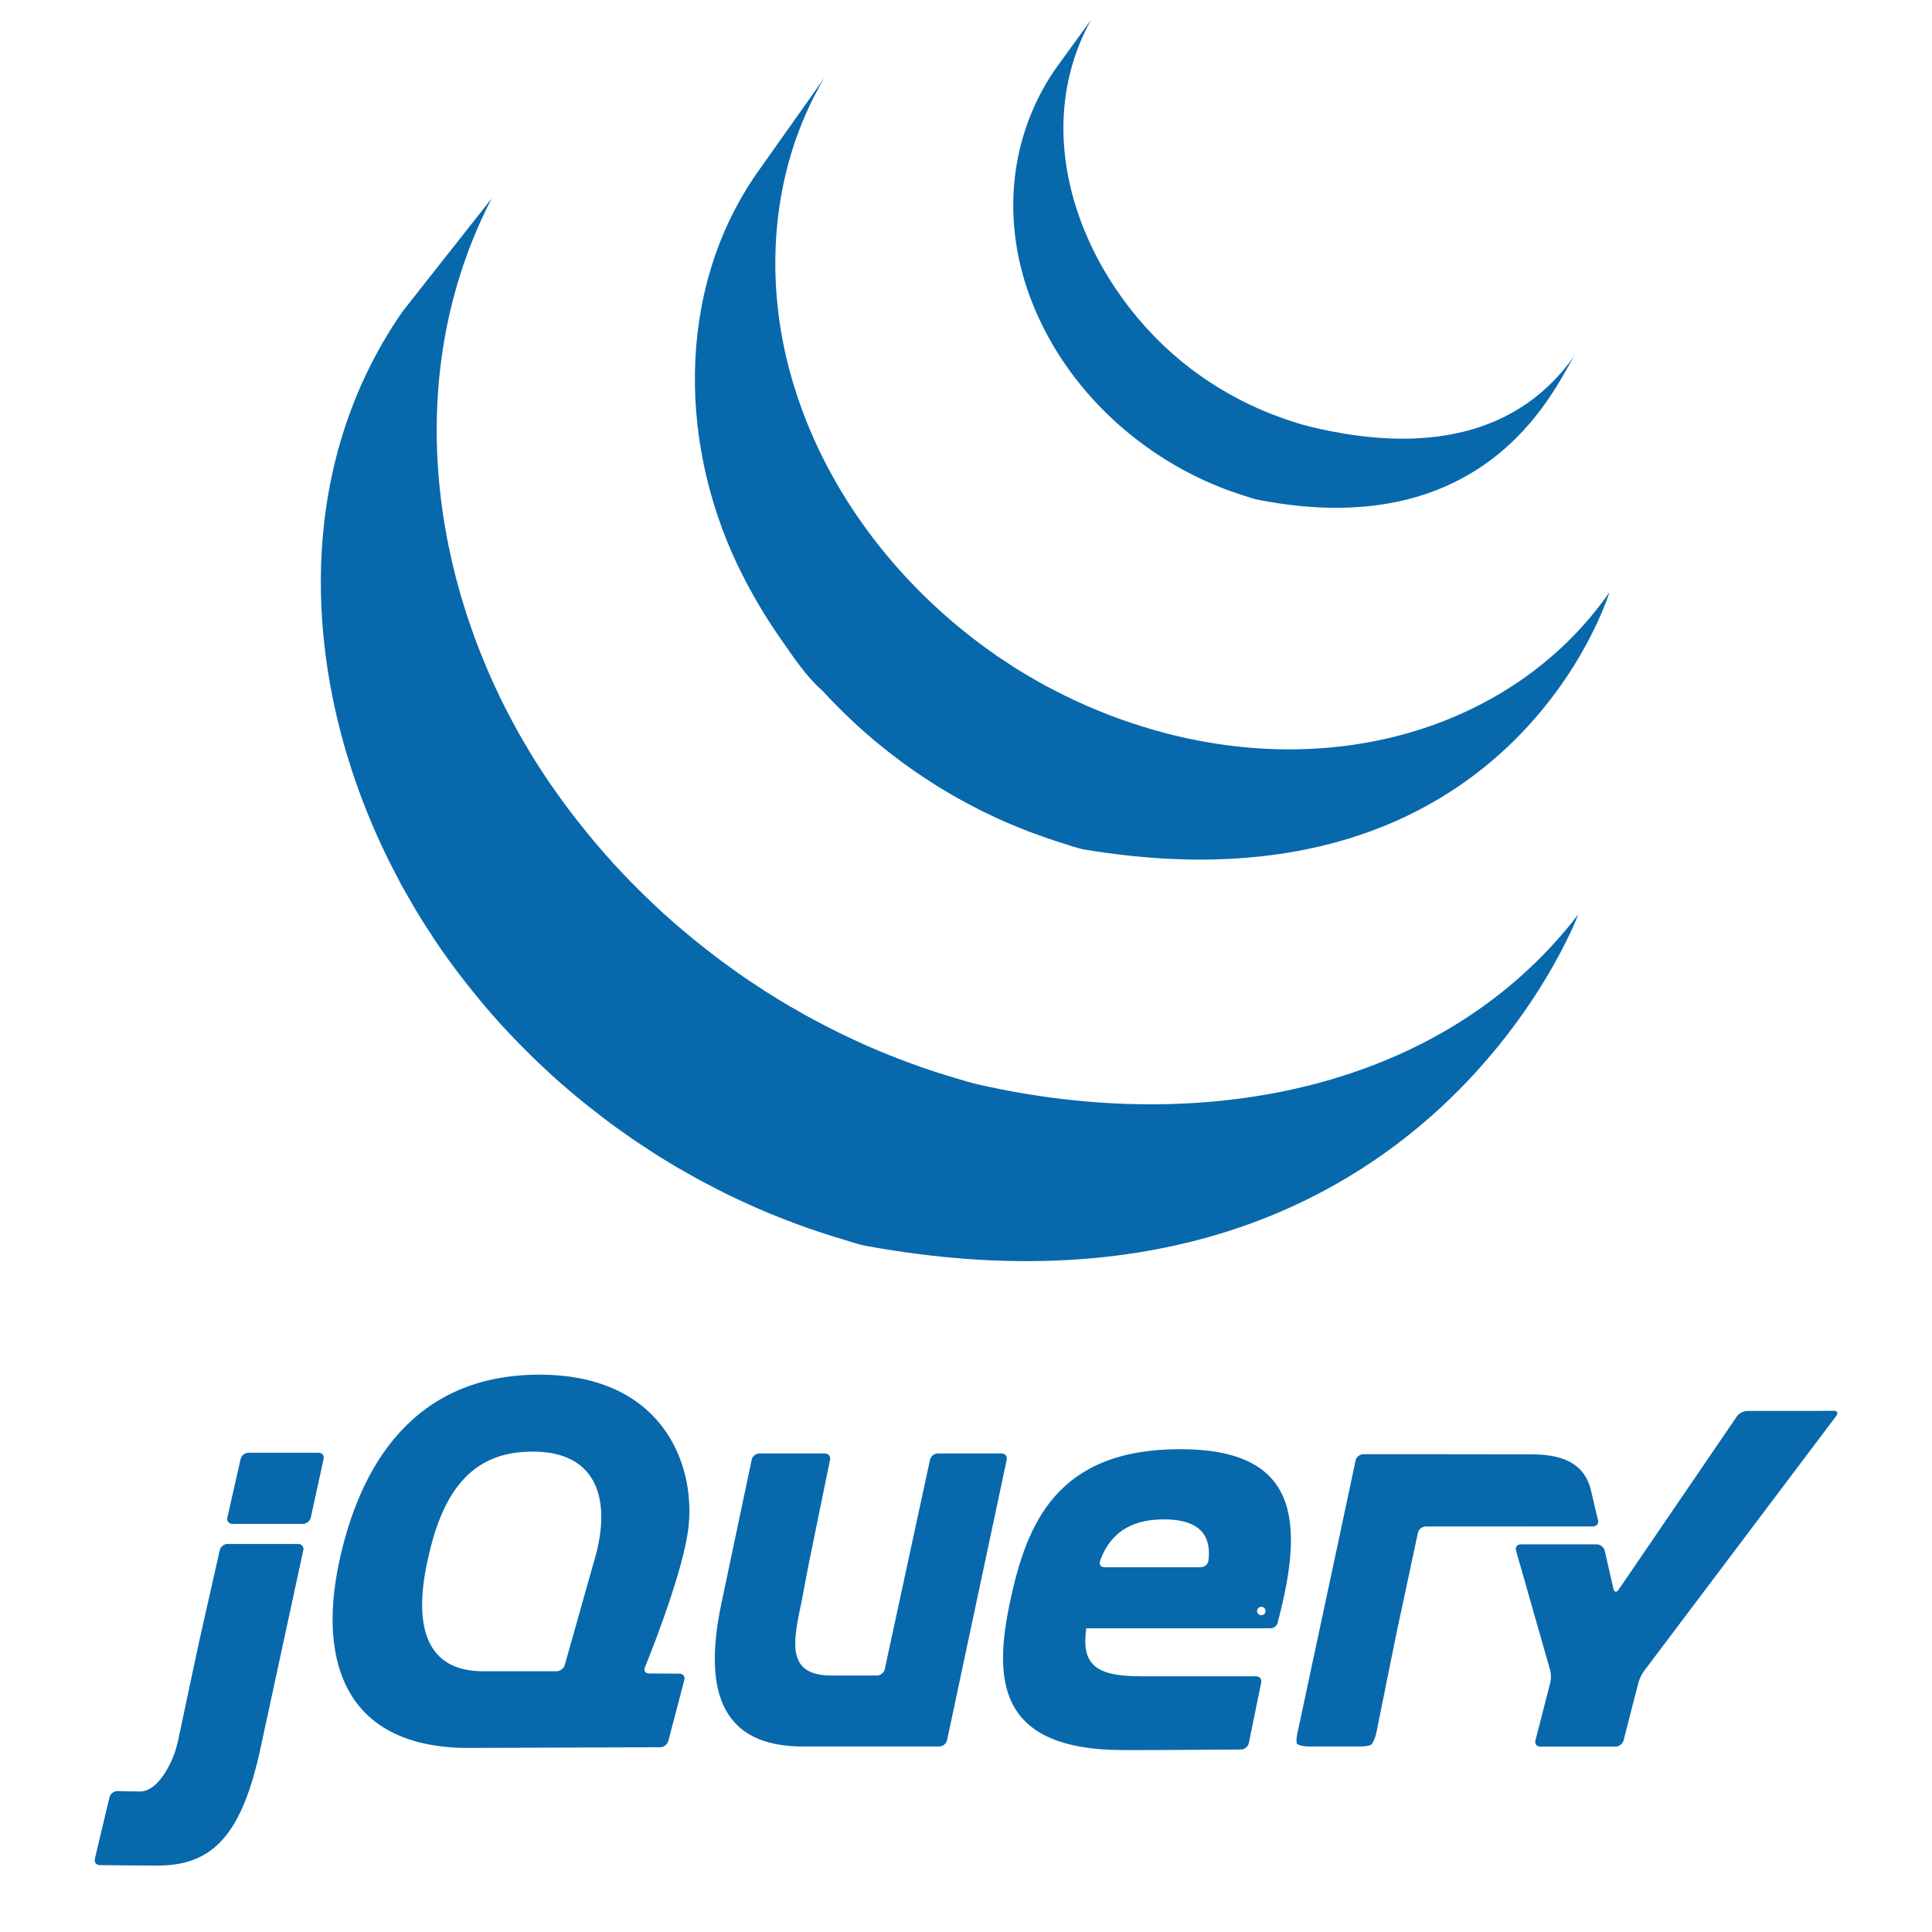
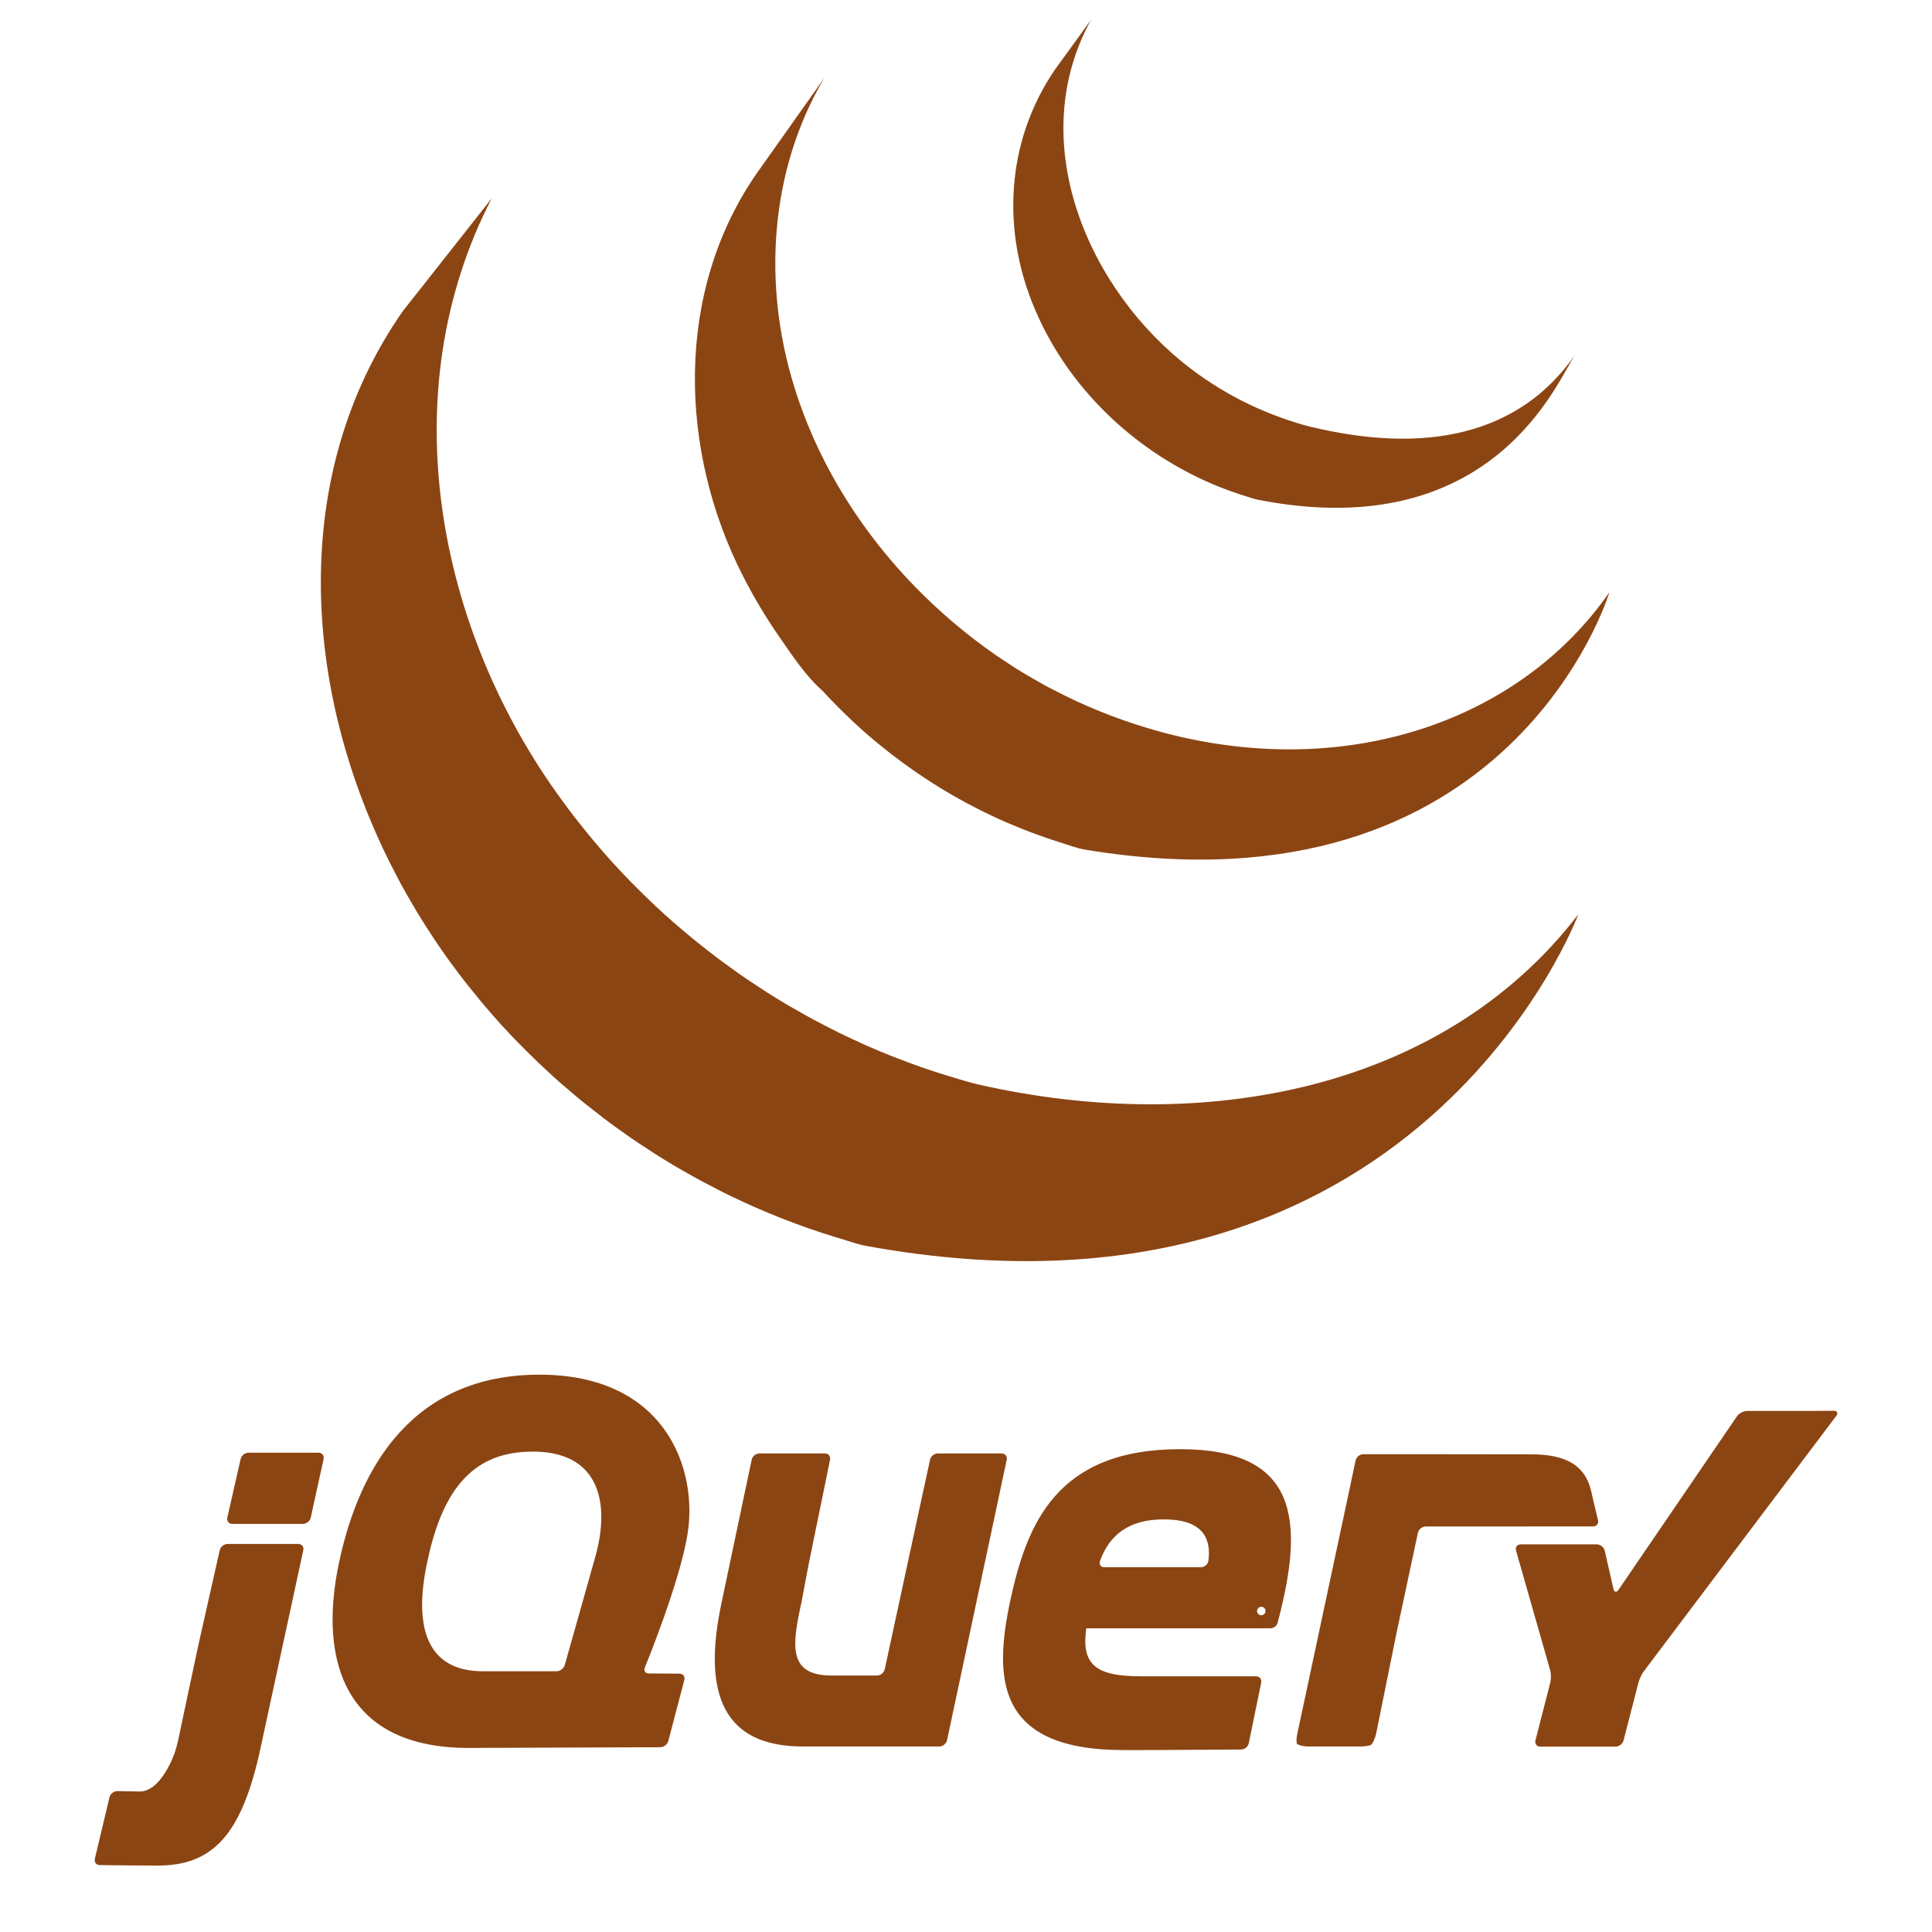
<svg xmlns="http://www.w3.org/2000/svg" viewBox="0 0 128 128">
-   <path fill="#0868AC" d="M47.961 79.02l.193.094.344.166c.439.209.882.416 1.329.615l.281.125c.513.225 1.029.439 1.551.645l.378.148c.482.188.972.37 1.463.543l.184.063c.539.188 1.083.363 1.632.534l.395.117c.558.169 1.109.37 1.685.477 36.554 6.665 47.171-21.967 47.171-21.967-8.918 11.618-24.747 14.683-39.745 11.271-.568-.128-1.12-.306-1.674-.47l-.417-.126c-.541-.166-1.079-.341-1.612-.524l-.221-.08c-.478-.168-.951-.346-1.421-.527l-.398-.156c-.516-.203-1.028-.416-1.534-.638l-.307-.136c-.435-.197-.866-.396-1.294-.602l-.375-.18c-.336-.164-.669-.339-1.001-.51l-.668-.35c-.405-.217-.803-.442-1.199-.673l-.405-.226c-.527-.311-1.048-.632-1.563-.958l-.421-.28c-.374-.241-.746-.486-1.112-.739l-.358-.252c-.354-.25-.704-.503-1.051-.76l-.466-.353c-.318-.243-.635-.488-.948-.74l-.423-.34c-.398-.328-.792-.657-1.182-.995l-.129-.109c-.423-.368-.836-.747-1.244-1.127l-.35-.337c-.303-.287-.6-.577-.893-.874l-.35-.35c-.372-.381-.737-.767-1.095-1.158l-.054-.058c-.379-.414-.749-.837-1.111-1.264l-.291-.346c-.27-.325-.538-.655-.799-.988l-.293-.364c-.315-.408-.622-.815-.923-1.229-8.326-11.358-11.318-27.023-4.663-39.888l-5.899 7.482c-7.559 10.863-6.617 24.997-.844 36.541l.423.821.271.52.168.299.301.539c.179.316.362.63.55.944l.315.519c.208.336.421.668.64 1l.272.422c.301.448.609.896.926 1.336l.027.035.156.211c.275.379.558.753.844 1.123l.318.404c.255.321.516.641.78.959l.298.355c.355.419.717.835 1.087 1.242l.022.023.042.046c.36.394.73.778 1.104 1.164l.354.357c.29.292.584.579.882.865l.361.343c.397.374.798.741 1.208 1.101l.02.015.21.18c.361.312.729.623 1.099.928l.455.362c.302.242.608.481.916.716l.489.372c.34.25.682.496 1.027.737l.375.266.103.073c.328.226.663.442.998.659l.432.288c.513.325 1.035.646 1.562.956l.432.244c.388.223.777.442 1.172.656l.648.336.84.437zM51.654 42.225c.819 1.174 1.726 2.57 2.813 3.514.394.434.806.856 1.226 1.273l.324.318c.409.396.824.785 1.252 1.164l.052.044.012.013c.475.416.965.816 1.463 1.21l.333.26c.5.383 1.009.759 1.531 1.118l.045.033.698.46.332.22c.373.238.75.472 1.135.694l.16.093c.331.191.667.379 1.003.561l.356.187.702.363.106.048c.482.237.968.465 1.464.682l.323.133c.396.168.797.333 1.199.487l.514.188c.366.136.732.26 1.102.383l.499.16c.526.163 1.045.369 1.593.46 28.222 4.677 34.738-17.054 34.738-17.054-5.874 8.459-17.248 12.494-29.386 9.344-.539-.142-1.071-.295-1.598-.462l-.481-.155c-.375-.121-.748-.25-1.118-.385l-.504-.188c-.405-.156-.807-.317-1.204-.485l-.324-.138c-.498-.217-.989-.445-1.472-.685l-.739-.376-.426-.219c-.314-.17-.626-.348-.934-.527l-.223-.127c-.383-.223-.759-.453-1.132-.689l-.341-.229-.732-.484c-.521-.359-1.027-.734-1.525-1.115l-.343-.271c-5.313-4.193-9.524-9.927-11.527-16.428-2.098-6.74-1.646-14.308 1.989-20.449l-4.466 6.306c-5.466 7.865-5.169 18.396-.905 26.715.714 1.393 1.517 2.747 2.416 4.035zM81.401 32.494l.701.243.309.098c.333.104.662.226 1.005.29 15.583 3.011 19.811-7.997 20.936-9.617-3.703 5.331-9.925 6.61-17.56 4.757-.603-.146-1.266-.363-1.848-.57-.745-.266-1.479-.568-2.193-.91-1.356-.652-2.648-1.441-3.846-2.347-6.832-5.185-11.076-15.072-6.618-23.126l-2.412 3.324c-3.222 4.743-3.539 10.633-1.303 15.869 2.358 5.56 7.19 9.92 12.829 11.989zM66.359 96.295h-4.226c-.234 0-.467.188-.517.417l-1.5 6.94-1.5 6.94c-.049.229-.282.417-.516.417h-2.991c-2.959 0-2.617-2.047-2.011-4.851l.018-.085.066-.354.012-.066.135-.72.145-.771.154-.785.682-3.332.683-3.332c.047-.23-.107-.419-.341-.419h-4.337c-.234 0-.466.188-.514.418l-.933 4.424-.932 4.425-.002.006-.086.412c-1.074 4.903-.79 9.58 5.048 9.727l.17.003h9.163c.234 0 .467-.188.516-.417l1.976-9.289 1.976-9.29c.049-.23-.103-.417-.338-.418zM21.103 96.246h-4.64c-.235 0-.469.188-.521.416l-.44 1.942-.44 1.942c-.051.229.098.416.333.416h4.676c.235 0 .468-.188.518-.417l.425-1.941.425-1.941c.049-.229-.101-.417-.336-.417zM19.757 102.29h-4.677c-.234 0-.469.188-.521.416l-.657 2.91-.656 2.909-.183.834-.631 2.97-.63 2.971c-.049.229-.15.599-.225.821 0 0-.874 2.6-2.343 2.57l-.184-.004-1.271-.023h-.001c-.234-.003-.469.18-.524.407l-.485 2.039-.484 2.038c-.055.228.093.416.326.42.833.01 2.699.031 3.828.031 3.669 0 5.604-2.033 6.843-7.883l1.451-6.714 1.361-6.297c.049-.227-.103-.415-.337-.415zM105.874 100.716l-.194-.801-.191-.82-.097-.414c-.38-1.477-1.495-2.328-3.917-2.328l-3.77-.004-3.472-.005h-3.907c-.234 0-.466.188-.515.417l-.173.816-.204.964-.057.271-1.759 8.24-1.67 7.822c-.05.23-.066.512-.038.626.028.115.479.209.713.209h3.524c.235 0 .532-.042.66-.094s.317-.513.364-.742l.626-3.099.627-3.1.001-.005.084-.413.76-3.56.671-3.144c.05-.229.281-.416.515-.417l11.089-.005c.235.002.383-.185.33-.414zM120.149 93.476l-.854.003h-3.549c-.235 0-.536.159-.667.353l-7.849 11.498c-.132.194-.283.166-.335-.062l-.578-2.533c-.052-.229-.287-.416-.522-.416h-5.045c-.235 0-.374.184-.31.409l2.261 7.921c.064.226.069.596.011.824l-.985 3.833c-.059.228.085.413.32.413h4.987c.234 0 .474-.186.532-.413l.986-3.833c.058-.229.221-.567.363-.755l12.742-16.911c.142-.188.065-.341-.169-.339l-1.339.008zM80.063 103.395v-.004c-.029.254-.264.441-.499.441h-6.397c-.222 0-.334-.15-.301-.336l.006-.015-.004.002.003-.021.029-.109c.611-1.624 1.855-2.69 4.194-2.69 2.634-.001 3.148 1.285 2.969 2.732zm-1.877-7.384c-8.211 0-10.157 4.984-11.249 10.015-1.091 5.128-.998 9.921 7.5 9.921h1.03l.256-.001h.06l1.02-.003h.018c2.244-.009 4.495-.026 5.406-.033.233-.004.461-.191.509-.42l.344-1.681.067-.327.41-2.006c.047-.229-.106-.418-.341-.418h-7.639c-3.039 0-3.941-.807-3.608-3.181h12.211l-.001.001.008-.001c.194-.003.374-.137.445-.315l.029-.106-.001.001c1.813-6.839 1.293-11.445-6.474-11.446zM39.376 103.369l-.116.409v.001l-.922 3.268-.922 3.267c-.063.227-.308.411-.543.411h-4.88c-3.702 0-4.604-2.896-3.702-7.166.901-4.368 2.668-7.083 6.312-7.358 4.98-.376 5.976 3.126 4.773 7.168zm3.348 7.105s2.301-5.588 2.823-8.814c.713-4.319-1.45-10.585-9.804-10.585-8.306 0-11.914 5.981-13.29 12.484-1.376 6.55.427 12.293 8.686 12.246l6.516-.024 6.089-.022c.234-.002.474-.188.534-.414l1.061-4.046c.059-.228-.084-.414-.319-.416l-1.017-.006-1.017-.006c-.199-.001-.313-.131-.289-.302l.027-.095zM83.844 106.733c0 .155-.125.281-.28.281-.154 0-.28-.126-.28-.281 0-.154.125-.279.28-.279.155 0 .28.125.28.279z" />
+   <path fill="#8b4513" d="M47.961 79.02l.193.094.344.166c.439.209.882.416 1.329.615l.281.125c.513.225 1.029.439 1.551.645l.378.148c.482.188.972.37 1.463.543l.184.063c.539.188 1.083.363 1.632.534l.395.117c.558.169 1.109.37 1.685.477 36.554 6.665 47.171-21.967 47.171-21.967-8.918 11.618-24.747 14.683-39.745 11.271-.568-.128-1.12-.306-1.674-.47l-.417-.126c-.541-.166-1.079-.341-1.612-.524l-.221-.08c-.478-.168-.951-.346-1.421-.527l-.398-.156c-.516-.203-1.028-.416-1.534-.638l-.307-.136c-.435-.197-.866-.396-1.294-.602l-.375-.18c-.336-.164-.669-.339-1.001-.51l-.668-.35c-.405-.217-.803-.442-1.199-.673l-.405-.226c-.527-.311-1.048-.632-1.563-.958l-.421-.28c-.374-.241-.746-.486-1.112-.739l-.358-.252c-.354-.25-.704-.503-1.051-.76l-.466-.353c-.318-.243-.635-.488-.948-.74l-.423-.34c-.398-.328-.792-.657-1.182-.995l-.129-.109c-.423-.368-.836-.747-1.244-1.127l-.35-.337c-.303-.287-.6-.577-.893-.874l-.35-.35c-.372-.381-.737-.767-1.095-1.158l-.054-.058c-.379-.414-.749-.837-1.111-1.264l-.291-.346c-.27-.325-.538-.655-.799-.988l-.293-.364c-.315-.408-.622-.815-.923-1.229-8.326-11.358-11.318-27.023-4.663-39.888l-5.899 7.482c-7.559 10.863-6.617 24.997-.844 36.541l.423.821.271.52.168.299.301.539c.179.316.362.63.55.944l.315.519c.208.336.421.668.64 1l.272.422c.301.448.609.896.926 1.336l.027.035.156.211c.275.379.558.753.844 1.123l.318.404c.255.321.516.641.78.959l.298.355c.355.419.717.835 1.087 1.242l.022.023.042.046c.36.394.73.778 1.104 1.164l.354.357c.29.292.584.579.882.865l.361.343c.397.374.798.741 1.208 1.101l.02.015.21.18c.361.312.729.623 1.099.928l.455.362c.302.242.608.481.916.716l.489.372c.34.25.682.496 1.027.737l.375.266.103.073c.328.226.663.442.998.659l.432.288c.513.325 1.035.646 1.562.956l.432.244c.388.223.777.442 1.172.656l.648.336.84.437zM51.654 42.225c.819 1.174 1.726 2.57 2.813 3.514.394.434.806.856 1.226 1.273l.324.318c.409.396.824.785 1.252 1.164l.052.044.012.013c.475.416.965.816 1.463 1.21l.333.26c.5.383 1.009.759 1.531 1.118l.045.033.698.46.332.22c.373.238.75.472 1.135.694l.16.093c.331.191.667.379 1.003.561l.356.187.702.363.106.048c.482.237.968.465 1.464.682l.323.133c.396.168.797.333 1.199.487l.514.188c.366.136.732.26 1.102.383l.499.16c.526.163 1.045.369 1.593.46 28.222 4.677 34.738-17.054 34.738-17.054-5.874 8.459-17.248 12.494-29.386 9.344-.539-.142-1.071-.295-1.598-.462l-.481-.155c-.375-.121-.748-.25-1.118-.385l-.504-.188c-.405-.156-.807-.317-1.204-.485l-.324-.138c-.498-.217-.989-.445-1.472-.685l-.739-.376-.426-.219c-.314-.17-.626-.348-.934-.527l-.223-.127c-.383-.223-.759-.453-1.132-.689l-.341-.229-.732-.484c-.521-.359-1.027-.734-1.525-1.115l-.343-.271c-5.313-4.193-9.524-9.927-11.527-16.428-2.098-6.74-1.646-14.308 1.989-20.449l-4.466 6.306c-5.466 7.865-5.169 18.396-.905 26.715.714 1.393 1.517 2.747 2.416 4.035zM81.401 32.494l.701.243.309.098c.333.104.662.226 1.005.29 15.583 3.011 19.811-7.997 20.936-9.617-3.703 5.331-9.925 6.61-17.56 4.757-.603-.146-1.266-.363-1.848-.57-.745-.266-1.479-.568-2.193-.91-1.356-.652-2.648-1.441-3.846-2.347-6.832-5.185-11.076-15.072-6.618-23.126l-2.412 3.324c-3.222 4.743-3.539 10.633-1.303 15.869 2.358 5.56 7.19 9.92 12.829 11.989zM66.359 96.295h-4.226c-.234 0-.467.188-.517.417l-1.5 6.94-1.5 6.94c-.049.229-.282.417-.516.417h-2.991c-2.959 0-2.617-2.047-2.011-4.851l.018-.085.066-.354.012-.066.135-.72.145-.771.154-.785.682-3.332.683-3.332c.047-.23-.107-.419-.341-.419h-4.337c-.234 0-.466.188-.514.418l-.933 4.424-.932 4.425-.002.006-.086.412c-1.074 4.903-.79 9.58 5.048 9.727l.17.003h9.163c.234 0 .467-.188.516-.417l1.976-9.289 1.976-9.29c.049-.23-.103-.417-.338-.418zM21.103 96.246h-4.64c-.235 0-.469.188-.521.416l-.44 1.942-.44 1.942c-.051.229.098.416.333.416h4.676c.235 0 .468-.188.518-.417l.425-1.941.425-1.941c.049-.229-.101-.417-.336-.417zM19.757 102.29h-4.677c-.234 0-.469.188-.521.416l-.657 2.91-.656 2.909-.183.834-.631 2.97-.63 2.971c-.049.229-.15.599-.225.821 0 0-.874 2.6-2.343 2.57l-.184-.004-1.271-.023h-.001c-.234-.003-.469.18-.524.407l-.485 2.039-.484 2.038c-.055.228.093.416.326.42.833.01 2.699.031 3.828.031 3.669 0 5.604-2.033 6.843-7.883l1.451-6.714 1.361-6.297c.049-.227-.103-.415-.337-.415zM105.874 100.716l-.194-.801-.191-.82-.097-.414c-.38-1.477-1.495-2.328-3.917-2.328l-3.77-.004-3.472-.005h-3.907c-.234 0-.466.188-.515.417l-.173.816-.204.964-.057.271-1.759 8.24-1.67 7.822c-.05.23-.066.512-.038.626.028.115.479.209.713.209h3.524c.235 0 .532-.042.66-.094s.317-.513.364-.742l.626-3.099.627-3.1.001-.005.084-.413.76-3.56.671-3.144c.05-.229.281-.416.515-.417l11.089-.005c.235.002.383-.185.33-.414zM120.149 93.476l-.854.003h-3.549c-.235 0-.536.159-.667.353l-7.849 11.498c-.132.194-.283.166-.335-.062l-.578-2.533c-.052-.229-.287-.416-.522-.416h-5.045c-.235 0-.374.184-.31.409l2.261 7.921c.064.226.069.596.011.824l-.985 3.833c-.059.228.085.413.32.413h4.987c.234 0 .474-.186.532-.413l.986-3.833c.058-.229.221-.567.363-.755l12.742-16.911c.142-.188.065-.341-.169-.339l-1.339.008zM80.063 103.395v-.004c-.029.254-.264.441-.499.441h-6.397c-.222 0-.334-.15-.301-.336l.006-.015-.004.002.003-.021.029-.109c.611-1.624 1.855-2.69 4.194-2.69 2.634-.001 3.148 1.285 2.969 2.732zm-1.877-7.384c-8.211 0-10.157 4.984-11.249 10.015-1.091 5.128-.998 9.921 7.5 9.921h1.03l.256-.001h.06l1.02-.003h.018c2.244-.009 4.495-.026 5.406-.033.233-.004.461-.191.509-.42l.344-1.681.067-.327.41-2.006c.047-.229-.106-.418-.341-.418h-7.639c-3.039 0-3.941-.807-3.608-3.181h12.211l-.001.001.008-.001c.194-.003.374-.137.445-.315l.029-.106-.001.001c1.813-6.839 1.293-11.445-6.474-11.446zM39.376 103.369l-.116.409v.001l-.922 3.268-.922 3.267c-.063.227-.308.411-.543.411h-4.88c-3.702 0-4.604-2.896-3.702-7.166.901-4.368 2.668-7.083 6.312-7.358 4.98-.376 5.976 3.126 4.773 7.168zm3.348 7.105s2.301-5.588 2.823-8.814c.713-4.319-1.45-10.585-9.804-10.585-8.306 0-11.914 5.981-13.29 12.484-1.376 6.55.427 12.293 8.686 12.246l6.516-.024 6.089-.022c.234-.002.474-.188.534-.414l1.061-4.046c.059-.228-.084-.414-.319-.416l-1.017-.006-1.017-.006c-.199-.001-.313-.131-.289-.302l.027-.095zM83.844 106.733c0 .155-.125.281-.28.281-.154 0-.28-.126-.28-.281 0-.154.125-.279.28-.279.155 0 .28.125.28.279z" />
</svg>
